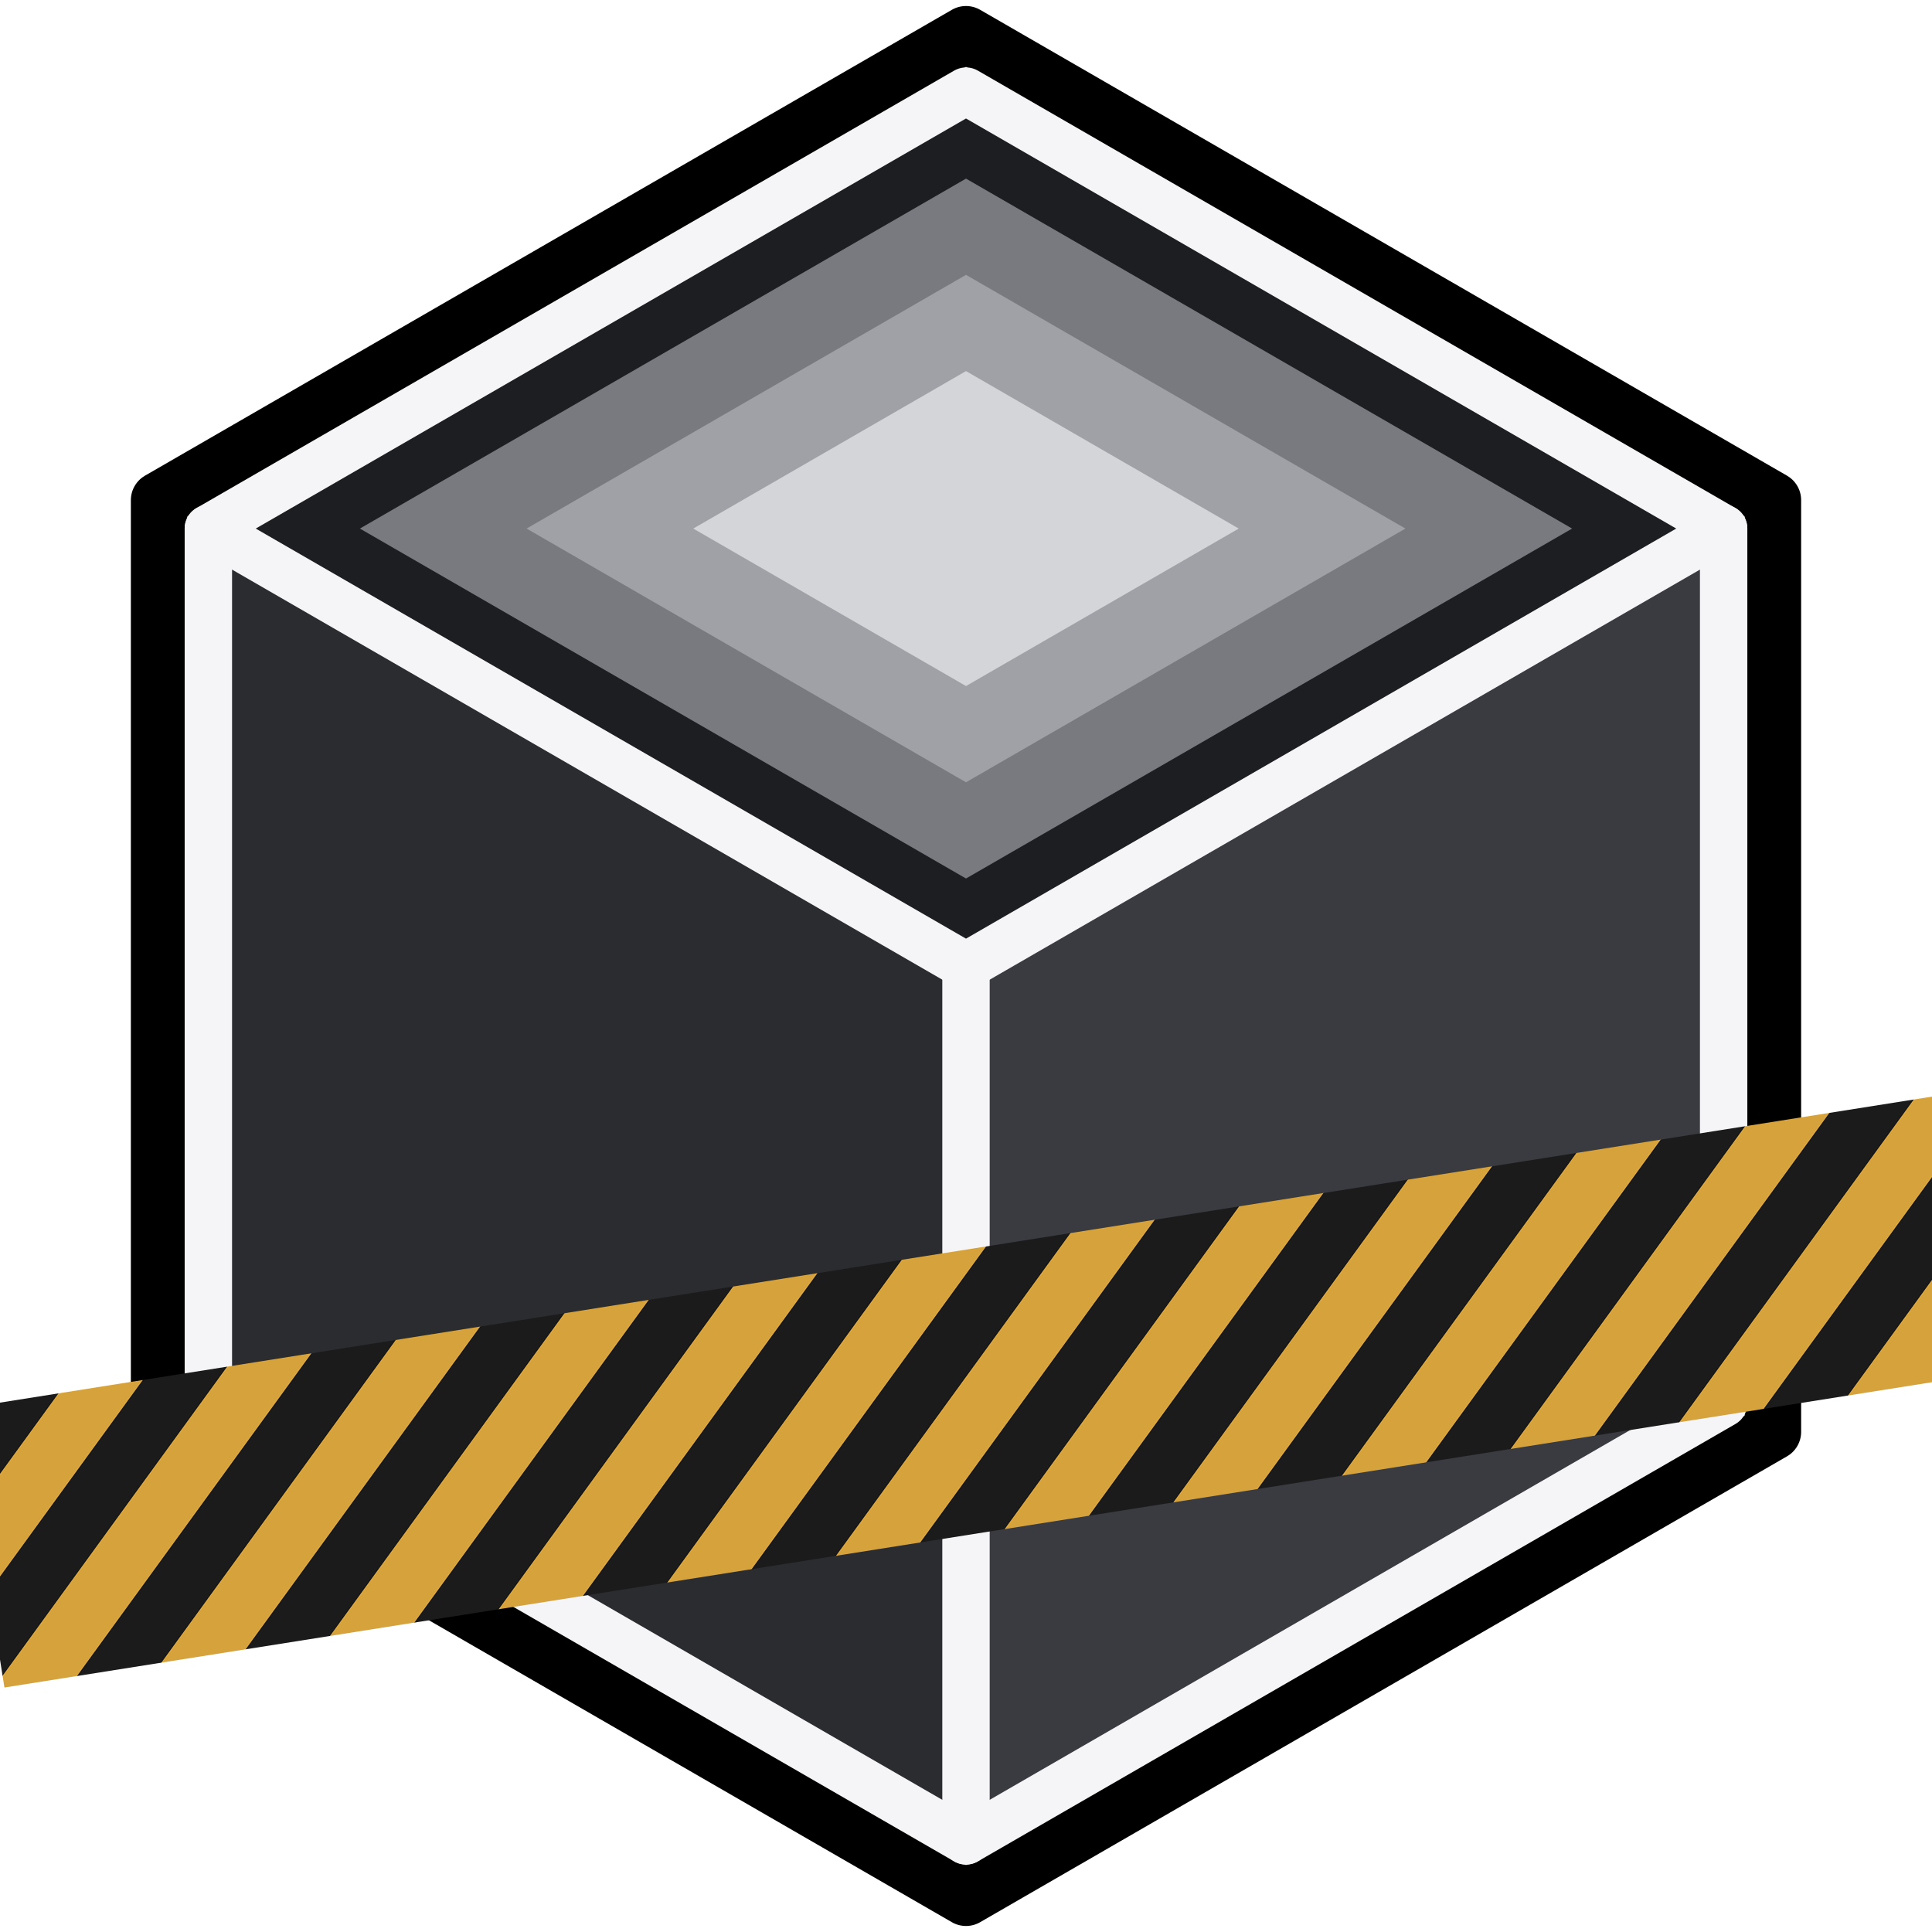
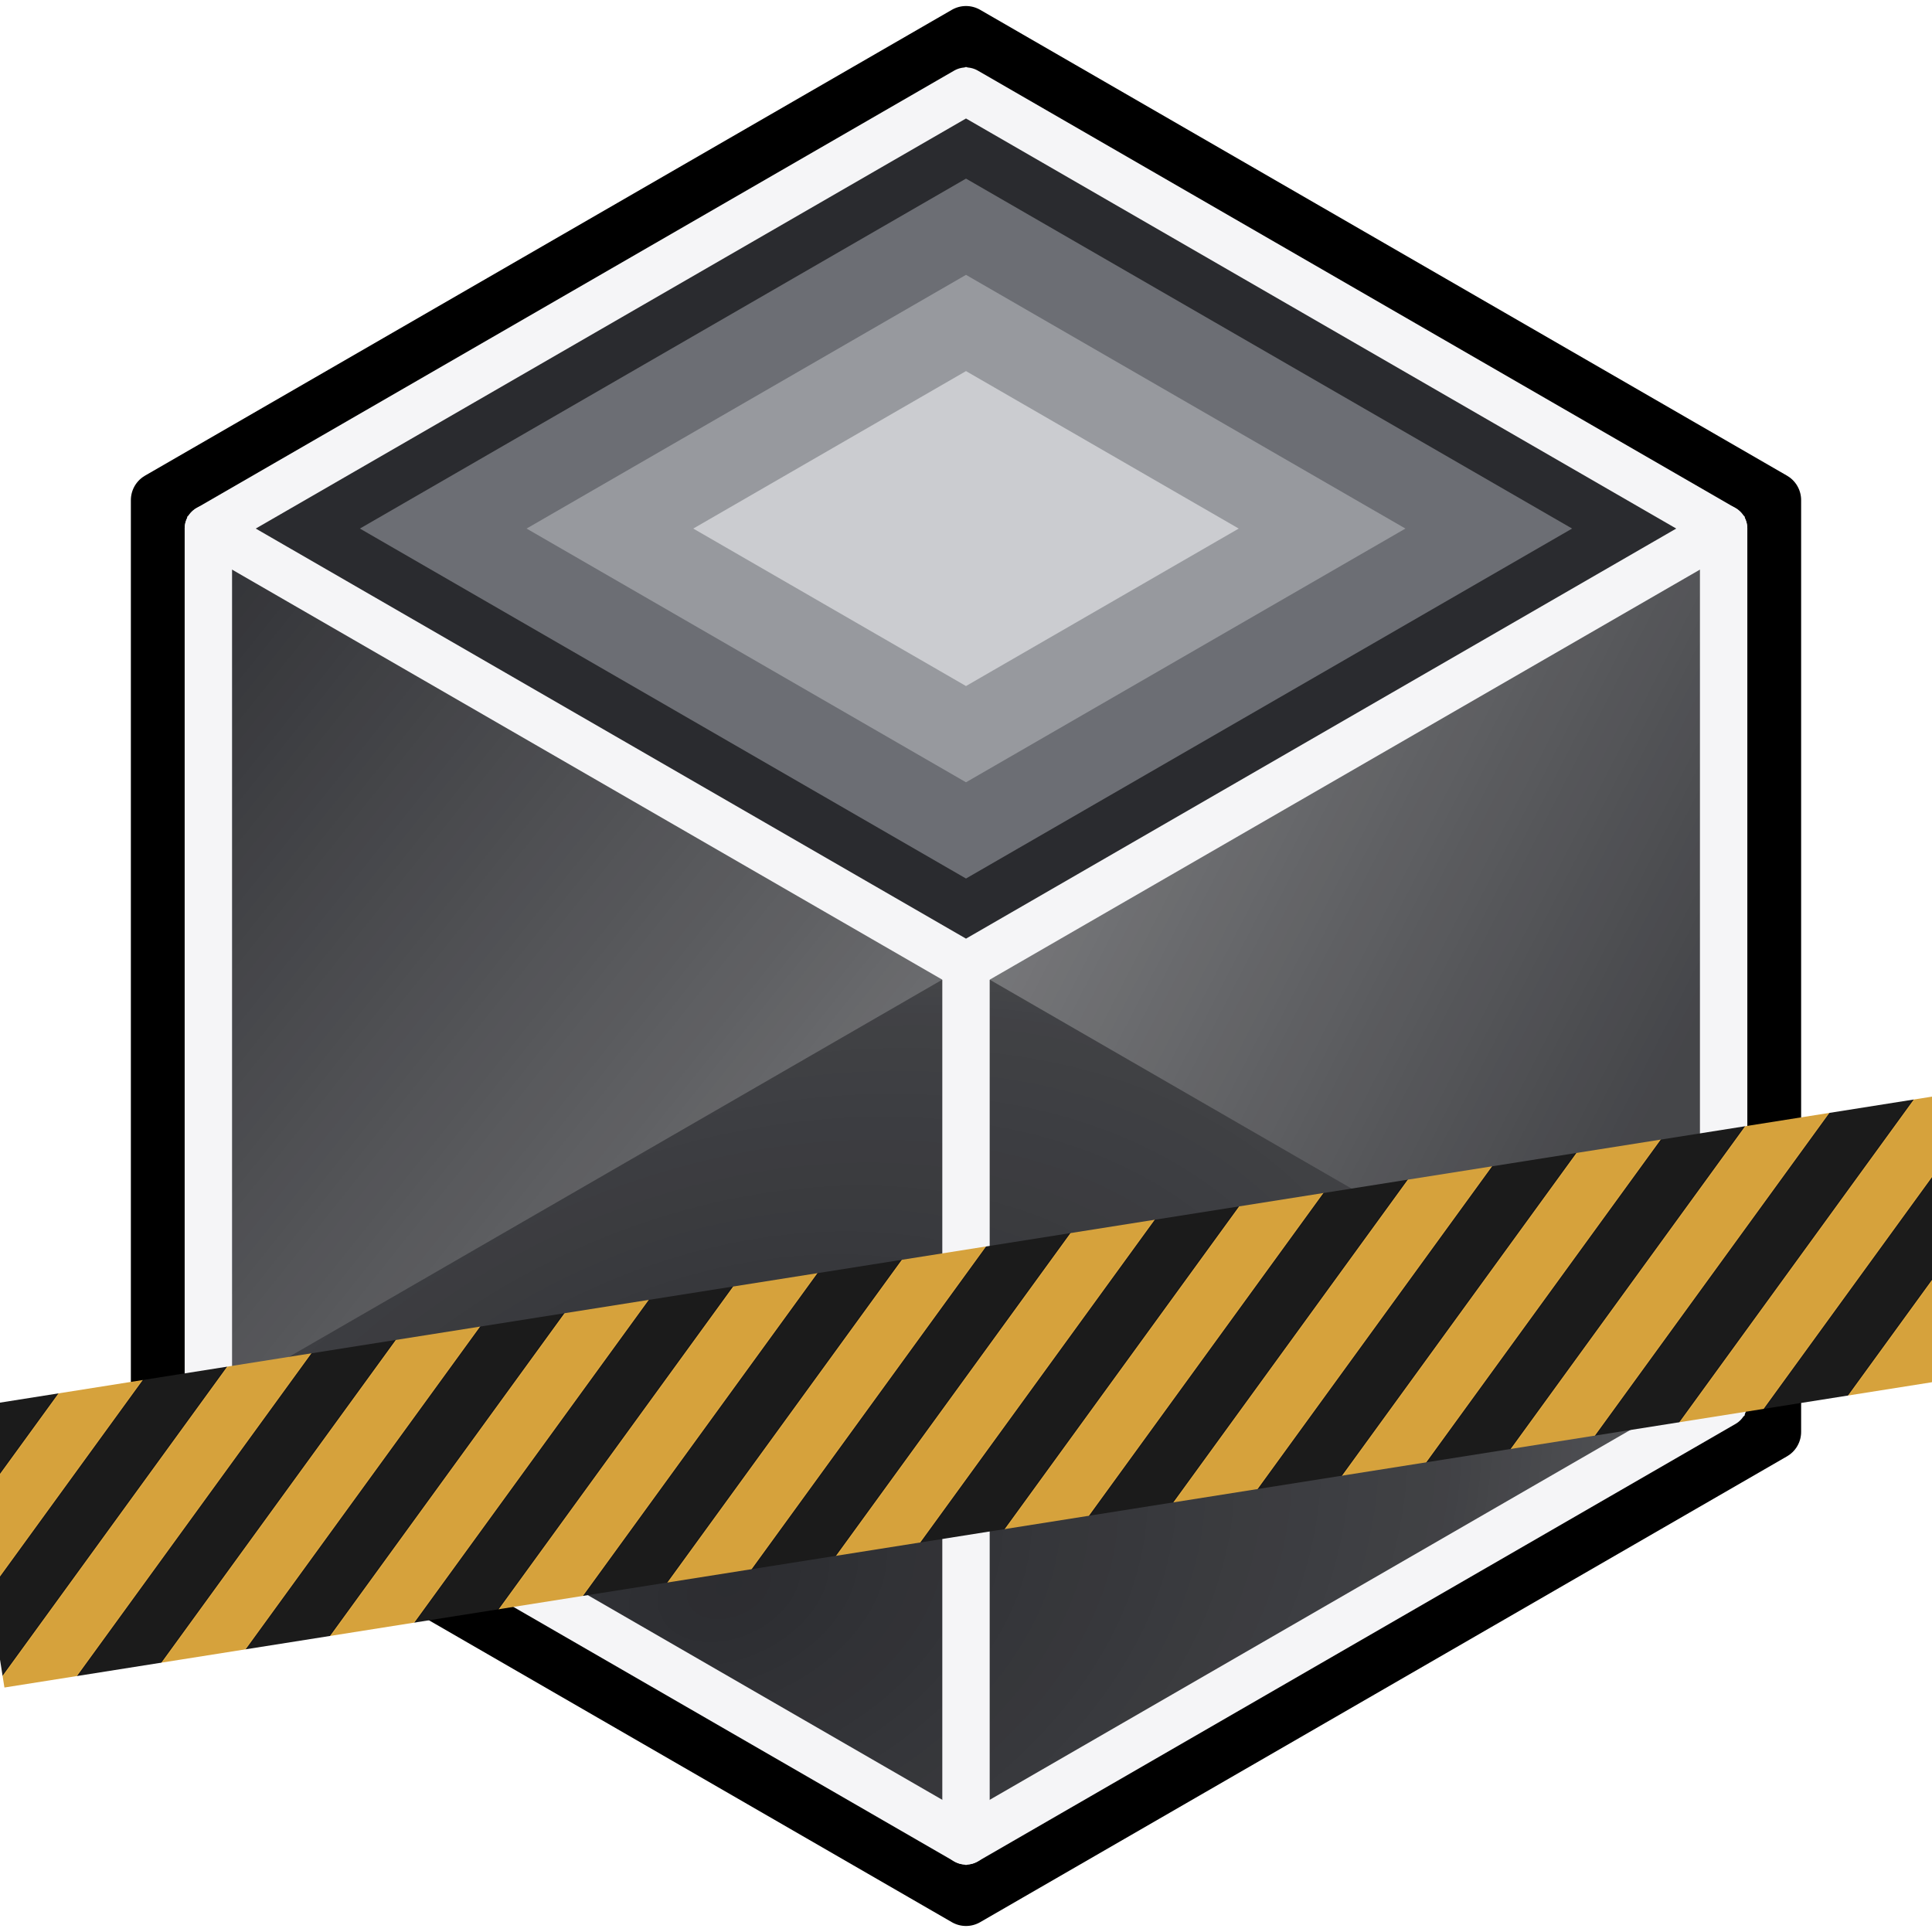
<svg xmlns="http://www.w3.org/2000/svg" width="1024" height="1024" viewBox="-53 -53 106 106">
+   <defs>
+     <linearGradient id="nt-l" gradientUnits="userSpaceOnUse" x1="-42" y1="-20" x2="-2" y2="12">
+       <stop offset="0" stop-color="white" stop-opacity="0.044" />
+       <stop offset="0.72" stop-color="white" stop-opacity="0.253" />
+       <stop offset="1" stop-color="white" stop-opacity="0.352" />
+     </linearGradient>
+     <linearGradient id="nt-r" gradientUnits="userSpaceOnUse" x1="40" y1="3" x2="3" y2="-16">
+       <stop offset="0" stop-color="white" stop-opacity="0.127" />
+       <stop offset="0.68" stop-color="white" stop-opacity="0.308" />
+       <stop offset="1" stop-color="white" stop-opacity="0.396" />
+     </linearGradient>
+     <radialGradient id="nt-f" gradientUnits="userSpaceOnUse" cx="-13" cy="34" r="54" gradientTransform="translate(-13 34) rotate(-24) scale(1 0.7) translate(13 -34)">
+       <stop offset="0" stop-color="white" stop-opacity="0.008" />
+       <stop offset="0.76" stop-color="white" stop-opacity="0.105" />
+       <stop offset="1" stop-color="white" stop-opacity="0.193" />
+     </radialGradient>
+   </defs>
  <path d="M0 -51.12 L44.27 -25.56 L44.27 25.56 L0 51.12 L-44.27 25.56 L-44.27 -25.56 Z" fill="none" stroke="#000000" stroke-width="3.1" stroke-linejoin="round" />
-   <path d="M-41.568 -24 L-41.568 24 L0 48 L0 0 Z" fill="#2b2c30" />
-   <path d="M41.568 -24 L41.568 24 L0 48 L0 0 Z" fill="#3a3b40" />
-   <path d="M0 -48 L41.568 -24 L0 0 L-41.568 -24 Z" fill="#1d1e21" />
-   <path d="M0 -43.2 L33.254 -24 L0 -4.8 L-33.254 -24 Z" fill="#787a80" />
-   <path d="M0 -37.92 L24.109 -24 L0 -10.08 L-24.109 -24 Z" fill="#9fa1a6" />
-   <path d="M0 -32.64 L14.964 -24 L0 -15.36 L-14.964 -24 Z" fill="#d4d5d8" />
+   <path d="M0 -48 L41.568 -24 L41.568 24 L0 48 L-41.568 24 L-41.568 -24 Z" fill="#2a2b2f" />
+   <path d="M-41.568 -24 L-41.568 24 L0 0 Z" fill="url(#nt-l)" />
+   <path d="M41.568 -24 L0 0 L41.568 24 Z" fill="url(#nt-r)" />
+   <path d="M0 0 L-41.568 24 L0 48 L41.568 24 Z" fill="url(#nt-f)" />
+   <path d="M0 -43.2 L33.254 -24 L0 -4.8 L-33.254 -24 Z" fill="#787a80" fill-opacity="0.85" />
+   <path d="M0 -37.92 L24.109 -24 L0 -10.08 L-24.109 -24 Z" fill="#9fa1a6" fill-opacity="0.85" />
+   <path d="M0 -32.64 L14.964 -24 L0 -15.36 L-14.964 -24 Z" fill="#d4d5d8" fill-opacity="0.85" />
  <g fill="none" stroke="#f5f5f7" stroke-width="2.6" stroke-linejoin="round" stroke-linecap="round">
    <path d="M0 -48 L-41.568 -24 L0 0 L41.568 -24 Z" />
    <path d="M-41.568 -24 L-41.568 24 L0 48 L41.568 24 L41.568 -24" />
    <path d="M0 0 L0 48" />
  </g>
  <defs>
    <pattern id="tape-stripes" width="6.625" height="6.625" patternUnits="userSpaceOnUse" patternTransform="rotate(45)">
      <rect width="6.625" height="6.625" fill="#1b1b1b" />
      <rect width="3.313" height="6.625" fill="#d6a23c" />
    </pattern>
  </defs>
  <g transform="rotate(-9)">
    <rect x="-58.3" y="15.37" width="116.6" height="15.476" fill="url(#tape-stripes)" />
  </g>
</svg>
